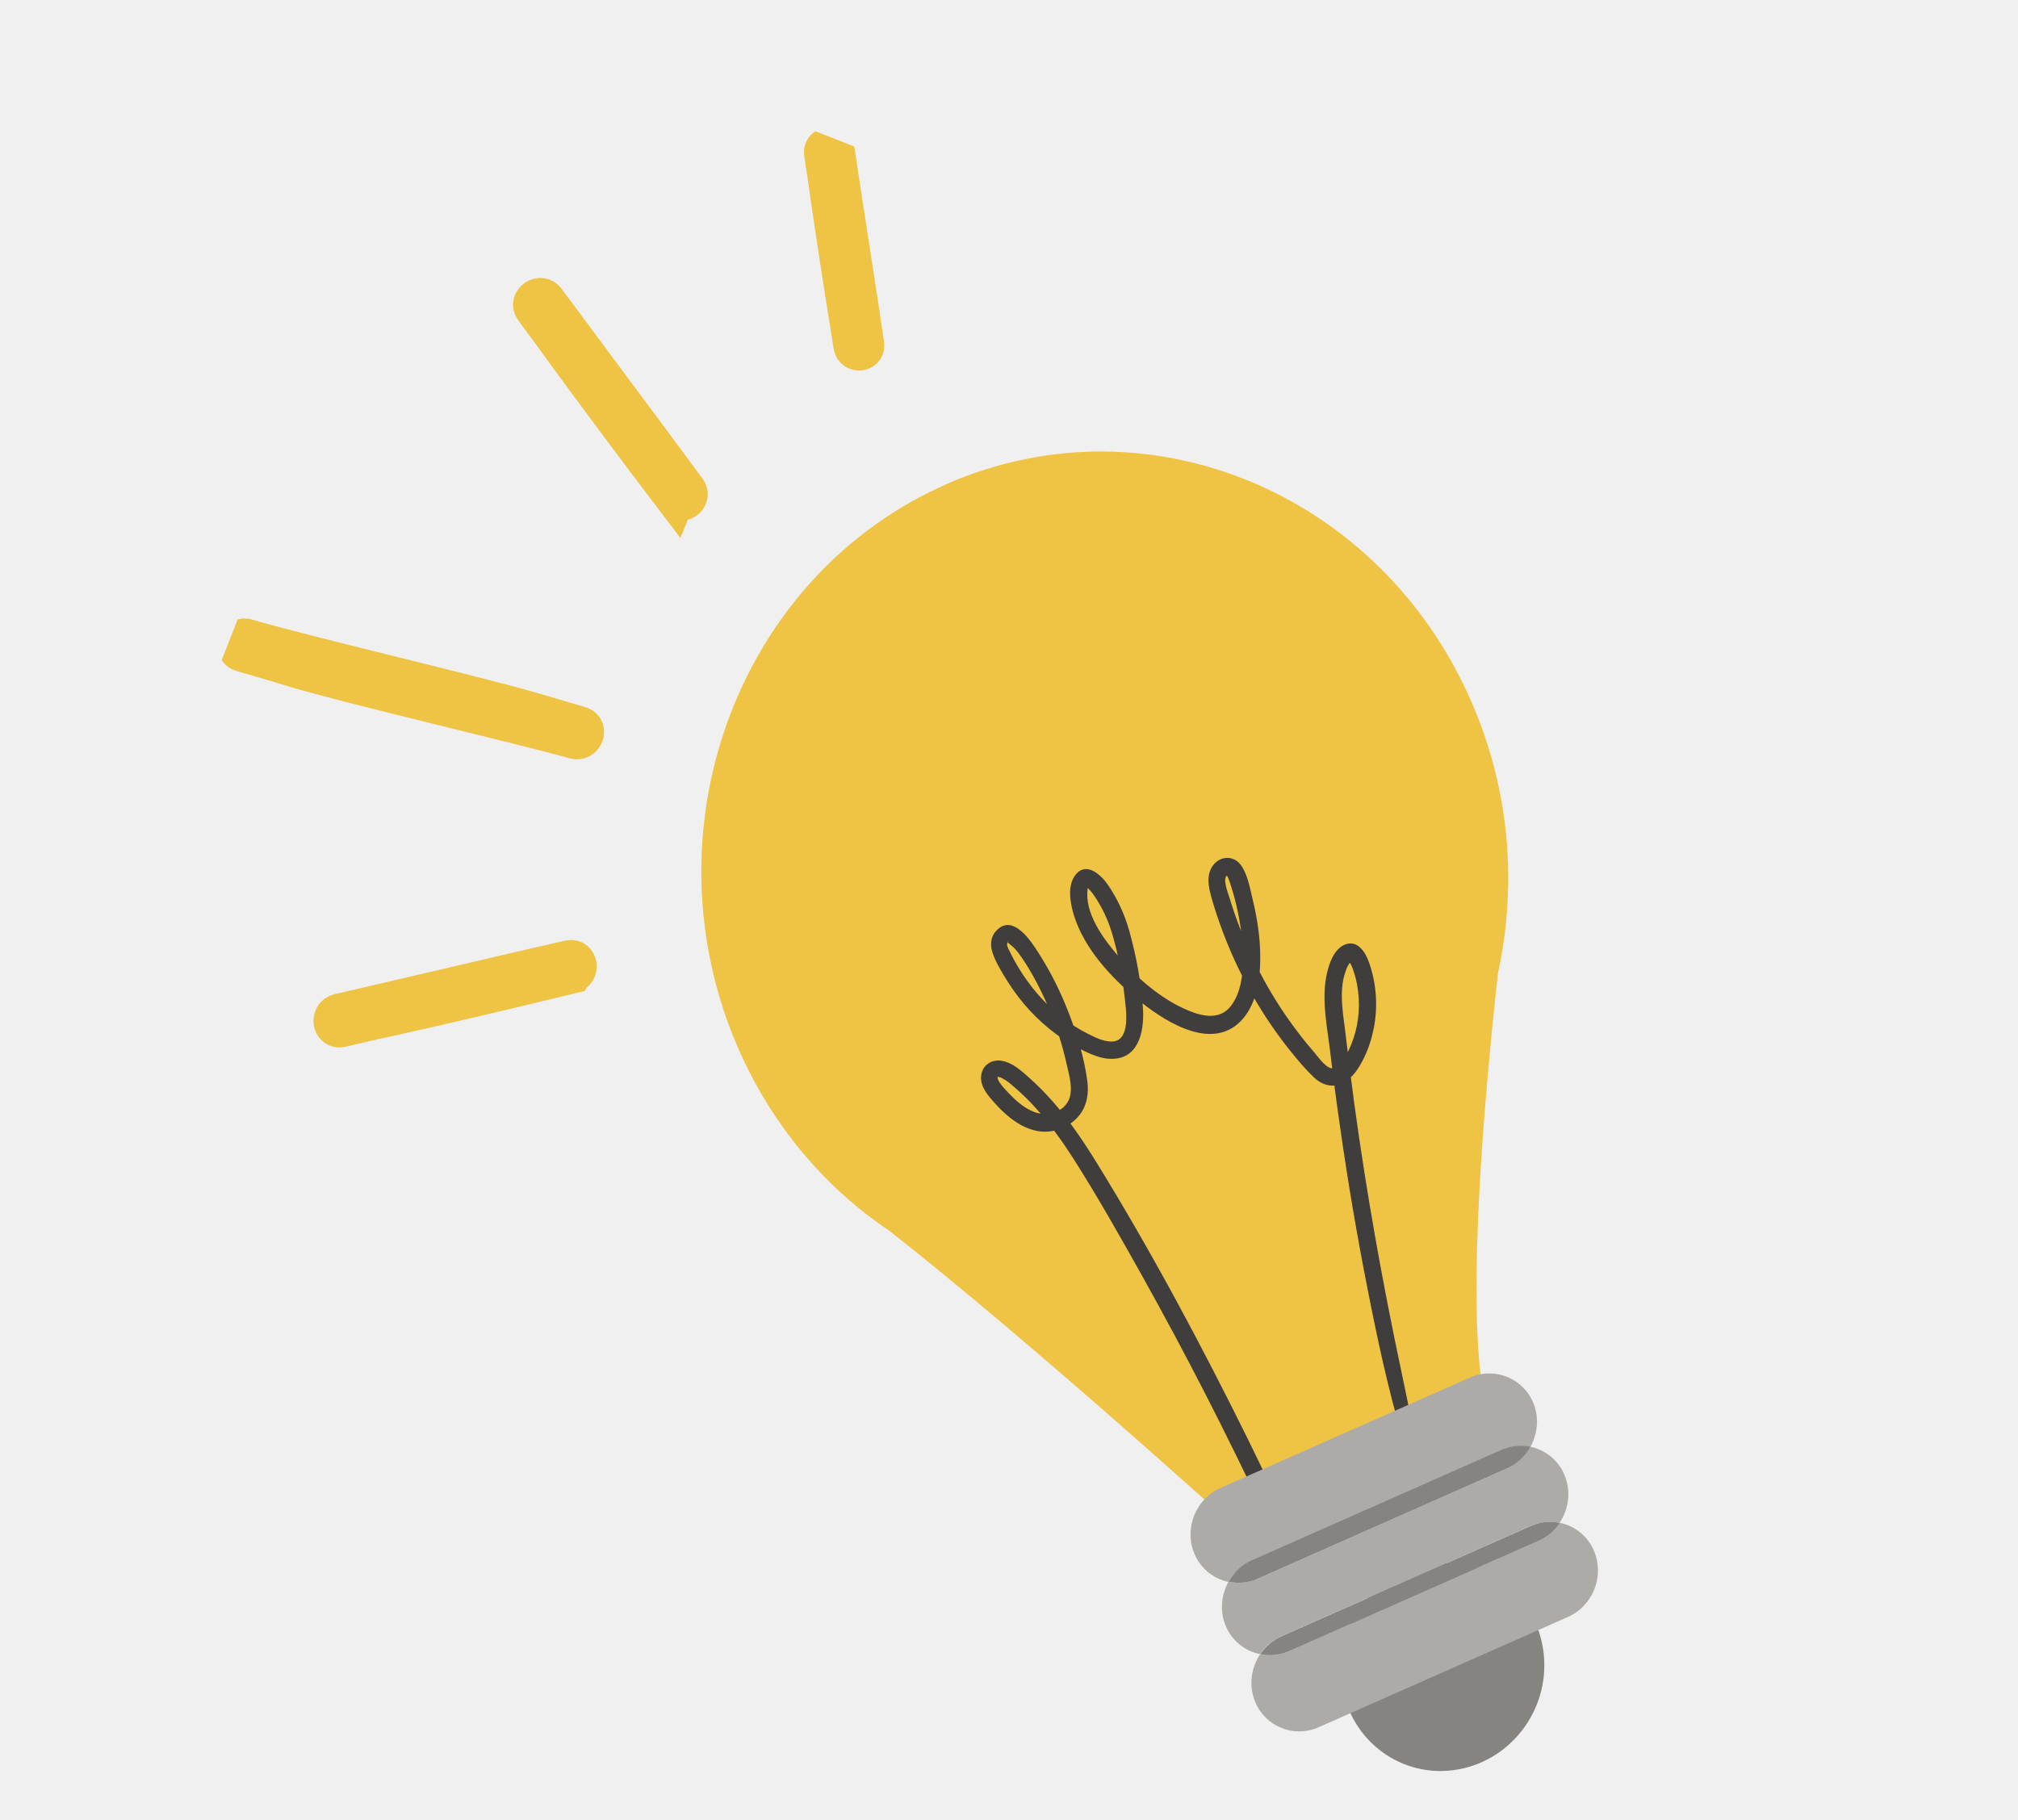
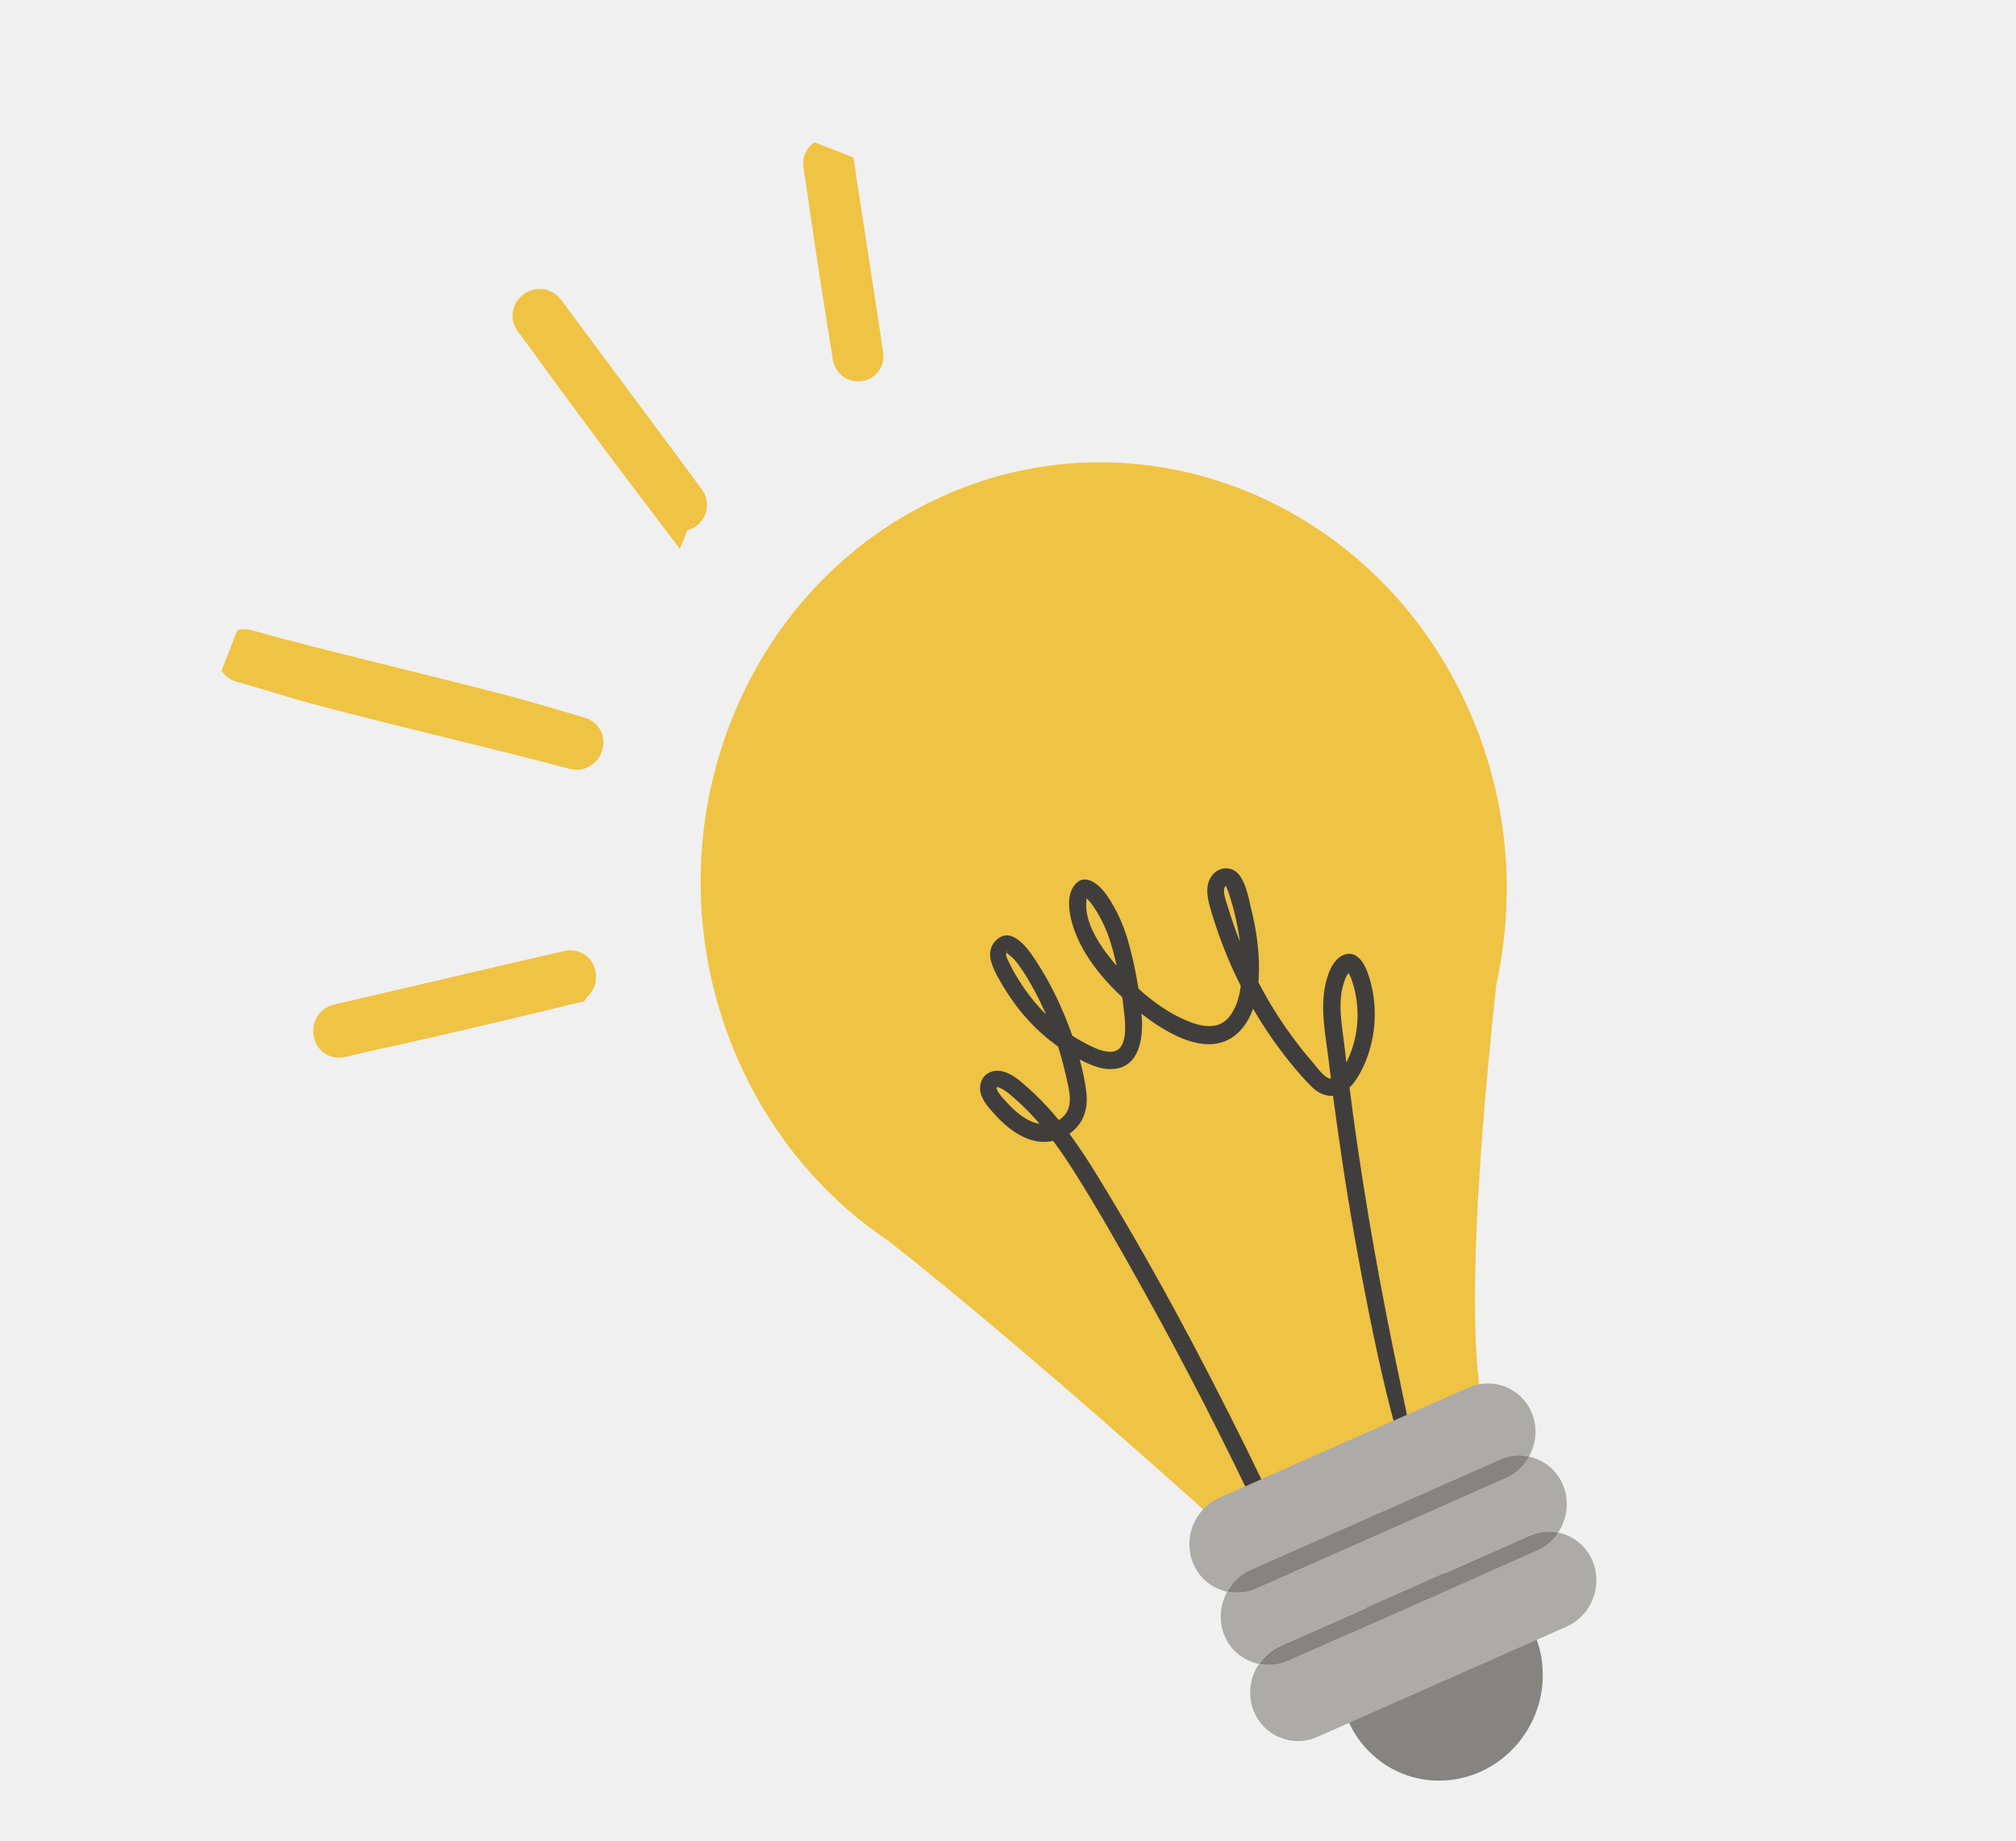
- <svg xmlns="http://www.w3.org/2000/svg" width="51" height="46" viewBox="0 0 51 46" fill="none">
+ <svg xmlns="http://www.w3.org/2000/svg" width="46" height="42" viewBox="0 0 51 46" fill="none">
  <g clip-path="url(#clip0_2_78)">
    <path d="M23.945 12.225C29.131 9.97 35.112 12.569 37.309 18.03C37.892 19.476 38.148 20.978 38.115 22.447C38.115 22.447 38.113 22.451 38.112 22.456C38.098 23.184 38.01 23.903 37.856 24.606C37.534 27.533 37.069 32.67 37.468 35.091L30.837 38.261C30.837 38.261 26.026 33.901 22.485 31.116C22.116 30.867 21.761 30.598 21.422 30.301C20.202 29.229 19.196 27.847 18.534 26.206C16.338 20.744 18.762 14.484 23.943 12.229L23.945 12.225Z" fill="#EFC344" />
    <path d="M35.46 36.39C35.078 35.113 34.801 33.802 34.544 32.489C34.287 31.176 34.067 29.882 33.879 28.566C33.781 27.899 33.694 27.231 33.615 26.566C33.538 25.933 33.389 25.235 33.535 24.604C33.592 24.347 33.71 24.009 33.967 23.885C34.299 23.731 34.509 24.062 34.601 24.333C34.783 24.849 34.826 25.419 34.724 25.963C34.67 26.236 34.59 26.504 34.463 26.754C34.347 26.988 34.201 27.225 33.969 27.359C33.698 27.517 33.412 27.43 33.201 27.227C32.989 27.025 32.798 26.795 32.615 26.569C31.887 25.665 31.304 24.628 30.895 23.53C30.791 23.25 30.695 22.962 30.613 22.676C30.542 22.413 30.479 22.114 30.656 21.874C30.832 21.634 31.171 21.612 31.355 21.859C31.522 22.079 31.583 22.417 31.647 22.687C31.791 23.262 31.878 23.88 31.842 24.48C31.812 24.977 31.679 25.528 31.292 25.871C30.515 26.554 29.341 25.75 28.722 25.238C28.067 24.692 27.392 23.963 27.136 23.12C27.048 22.826 26.965 22.379 27.183 22.11C27.459 21.764 27.833 22.12 28.006 22.373C28.246 22.726 28.428 23.127 28.543 23.541C28.714 24.157 28.833 24.793 28.882 25.435C28.925 25.971 28.828 26.712 28.164 26.761C27.903 26.783 27.651 26.684 27.418 26.573C27.164 26.453 26.92 26.308 26.691 26.138C26.217 25.788 25.805 25.342 25.483 24.837C25.343 24.613 25.19 24.373 25.096 24.116C25.003 23.86 25.039 23.62 25.252 23.459C25.642 23.158 26.065 23.798 26.235 24.069C26.547 24.55 26.804 25.07 27.011 25.605C27.218 26.141 27.405 26.742 27.48 27.331C27.517 27.62 27.477 27.919 27.301 28.159C27.145 28.372 26.909 28.514 26.657 28.575C26.052 28.722 25.509 28.3 25.133 27.873C24.968 27.689 24.762 27.458 24.797 27.183C24.832 26.907 25.074 26.772 25.316 26.812C25.58 26.856 25.791 27.048 25.986 27.219C26.209 27.417 26.422 27.63 26.619 27.857C27.031 28.327 27.387 28.856 27.716 29.389C29.107 31.646 30.363 33.999 31.54 36.381C31.829 36.968 32.114 37.564 32.395 38.158C32.518 38.416 32.111 38.6 31.988 38.343C31.013 36.264 29.969 34.224 28.851 32.224C28.303 31.246 27.751 30.266 27.151 29.322C26.86 28.864 26.543 28.421 26.183 28.015C26.015 27.825 25.832 27.648 25.64 27.483C25.557 27.41 25.471 27.332 25.371 27.278C25.339 27.26 25.249 27.205 25.208 27.224C25.226 27.216 25.203 27.212 25.211 27.24C25.219 27.283 25.238 27.32 25.259 27.354C25.324 27.459 25.419 27.551 25.501 27.638C25.679 27.828 25.885 28.008 26.133 28.105C26.487 28.244 26.978 28.092 27.052 27.667C27.094 27.424 27.015 27.154 26.962 26.918C26.906 26.667 26.839 26.416 26.76 26.171C26.606 25.686 26.406 25.218 26.165 24.77C26.06 24.579 25.953 24.392 25.829 24.214C25.774 24.133 25.714 24.049 25.645 23.977C25.592 23.916 25.517 23.872 25.462 23.816C25.435 23.785 25.457 23.804 25.463 23.811C25.484 23.845 25.517 23.698 25.459 23.835C25.435 23.895 25.483 23.984 25.512 24.035C25.61 24.243 25.725 24.443 25.85 24.631C26.128 25.05 26.469 25.428 26.864 25.732C27.058 25.883 27.268 26.015 27.486 26.126C27.669 26.217 27.866 26.32 28.073 26.326C28.594 26.345 28.456 25.508 28.421 25.19C28.36 24.652 28.26 24.114 28.107 23.6C28.012 23.273 27.862 22.95 27.675 22.672C27.633 22.606 27.585 22.542 27.53 22.486C27.51 22.463 27.517 22.47 27.492 22.446C27.484 22.443 27.41 22.384 27.451 22.415C27.432 22.402 27.451 22.415 27.473 22.408C27.515 22.4 27.465 22.405 27.51 22.388C27.51 22.388 27.514 22.379 27.503 22.405C27.483 22.457 27.495 22.427 27.488 22.469C27.401 23.074 27.883 23.727 28.26 24.164C28.741 24.731 29.349 25.259 30.038 25.544C30.392 25.693 30.831 25.785 31.106 25.429C31.361 25.1 31.416 24.627 31.414 24.222C31.412 23.707 31.328 23.18 31.197 22.685C31.165 22.568 31.129 22.449 31.092 22.334C31.071 22.276 31.054 22.22 31.027 22.165C31.01 22.123 30.99 22.135 31.02 22.122C30.881 22.192 31.041 22.589 31.07 22.685C31.363 23.648 31.785 24.577 32.328 25.418C32.597 25.833 32.893 26.229 33.214 26.599C33.321 26.721 33.533 27.048 33.721 27.002C33.888 26.958 34.011 26.707 34.077 26.563C34.277 26.152 34.368 25.684 34.338 25.228C34.324 25.003 34.286 24.779 34.214 24.566C34.198 24.509 34.175 24.456 34.152 24.402C34.15 24.396 34.115 24.337 34.116 24.323L34.106 24.309C34.086 24.286 34.096 24.285 34.138 24.302C34.138 24.316 34.09 24.363 34.085 24.376C34.047 24.436 34.022 24.5 34.001 24.567C33.823 25.081 33.956 25.682 34.014 26.204C34.081 26.774 34.151 27.34 34.228 27.909C34.538 30.176 34.941 32.43 35.417 34.667C35.532 35.216 35.647 35.765 35.752 36.315C35.783 36.482 35.515 36.572 35.465 36.402L35.46 36.39Z" fill="#403E3D" />
    <path d="M39.015 41.815C38.866 40.374 37.604 39.351 36.19 39.53C34.776 39.709 33.748 41.018 33.897 42.459C34.046 43.899 35.309 44.923 36.723 44.743C38.136 44.564 39.164 43.255 39.015 41.815Z" fill="#858481" />
    <path d="M30.862 37.602L37.165 34.813C37.794 34.545 38.51 34.846 38.76 35.483C38.903 35.848 38.855 36.244 38.679 36.569C38.447 36.518 38.196 36.539 37.958 36.64L31.655 39.43C31.387 39.544 31.181 39.748 31.049 39.986C30.663 39.904 30.327 39.638 30.175 39.244C29.925 38.607 30.233 37.87 30.862 37.602V37.602Z" fill="#ACABA8" />
    <path d="M31.766 39.913L38.069 37.123C38.337 37.009 38.543 36.805 38.675 36.567C39.06 36.648 39.397 36.915 39.549 37.309C39.707 37.71 39.642 38.148 39.416 38.489C39.186 38.444 38.941 38.463 38.704 38.56L32.402 41.349C32.169 41.447 31.978 41.612 31.847 41.81C31.46 41.733 31.119 41.465 30.965 41.066C30.822 40.7 30.87 40.305 31.046 39.98C31.279 40.031 31.53 40.009 31.768 39.908L31.766 39.913Z" fill="#ACABA8" />
    <path d="M31.657 39.425L37.959 36.636C38.198 36.535 38.447 36.518 38.681 36.565C38.547 36.807 38.341 37.01 38.075 37.12L31.772 39.91C31.534 40.011 31.285 40.028 31.051 39.981C31.184 39.739 31.39 39.535 31.657 39.425Z" fill="#858481" />
    <path d="M32.559 41.74L38.862 38.95C39.094 38.852 39.285 38.687 39.416 38.489C39.803 38.566 40.144 38.834 40.298 39.234C40.548 39.871 40.24 40.608 39.611 40.876L33.308 43.665C32.68 43.932 31.963 43.632 31.713 42.995C31.555 42.594 31.62 42.155 31.846 41.815C32.075 41.86 32.325 41.843 32.557 41.744L32.559 41.74Z" fill="#ACABA8" />
    <path d="M38.709 38.561C38.941 38.463 39.192 38.441 39.42 38.491C39.289 38.689 39.099 38.854 38.866 38.952L32.563 41.741C32.331 41.84 32.08 41.861 31.852 41.812C31.983 41.614 32.173 41.449 32.406 41.35L38.709 38.561Z" fill="#858481" />
    <path d="M17.061 12.596C16.136 11.38 15.224 10.155 14.32 8.922C14.212 8.775 14.107 8.624 13.999 8.477C13.831 8.251 13.662 8.026 13.499 7.797C13.367 7.616 13.659 7.416 13.791 7.597C14.72 8.854 15.66 10.106 16.589 11.363C16.842 11.707 17.1 12.052 17.353 12.396C17.486 12.578 17.197 12.769 17.063 12.591L17.061 12.596Z" fill="#EFC344" stroke="#EFC344" stroke-miterlimit="10" />
    <path d="M21.564 8.742C21.362 7.5 21.168 6.252 20.986 5.008C20.966 4.86 20.944 4.707 20.924 4.559C20.887 4.331 20.852 4.097 20.82 3.87C20.791 3.684 21.078 3.657 21.105 3.837C21.294 5.113 21.498 6.386 21.691 7.664C21.743 8.014 21.795 8.364 21.847 8.713C21.872 8.898 21.595 8.924 21.564 8.742Z" fill="#EFC344" stroke="#EFC344" stroke-miterlimit="10" />
    <path d="M14.438 24.615C12.953 24.976 11.461 25.33 9.972 25.664C9.791 25.703 9.615 25.744 9.437 25.779C9.165 25.842 8.887 25.908 8.614 25.971C8.396 26.02 8.344 25.67 8.564 25.617C10.089 25.266 11.613 24.905 13.139 24.55C13.555 24.454 13.975 24.359 14.392 24.263C14.61 24.214 14.655 24.556 14.44 24.611L14.438 24.615Z" fill="#EFC344" stroke="#EFC344" stroke-miterlimit="10" />
    <path d="M14.535 18.686C13.074 18.278 8.89 17.307 7.436 16.872C7.262 16.819 7.089 16.766 6.916 16.713C6.646 16.633 6.38 16.558 6.111 16.478C5.894 16.413 6.02 16.078 6.233 16.141C7.72 16.579 11.94 17.559 13.433 17.995C13.842 18.115 14.25 18.235 14.655 18.354C14.868 18.417 14.745 18.743 14.535 18.686Z" fill="#EFC344" stroke="#EFC344" stroke-miterlimit="10" />
  </g>
  <defs>
    <clipPath id="clip0_2_78">
      <rect width="40.869" height="33.276" fill="white" transform="matrix(-0.931074 -0.364831 -0.364831 0.931074 50.1926 14.9104)" />
    </clipPath>
  </defs>
</svg>
